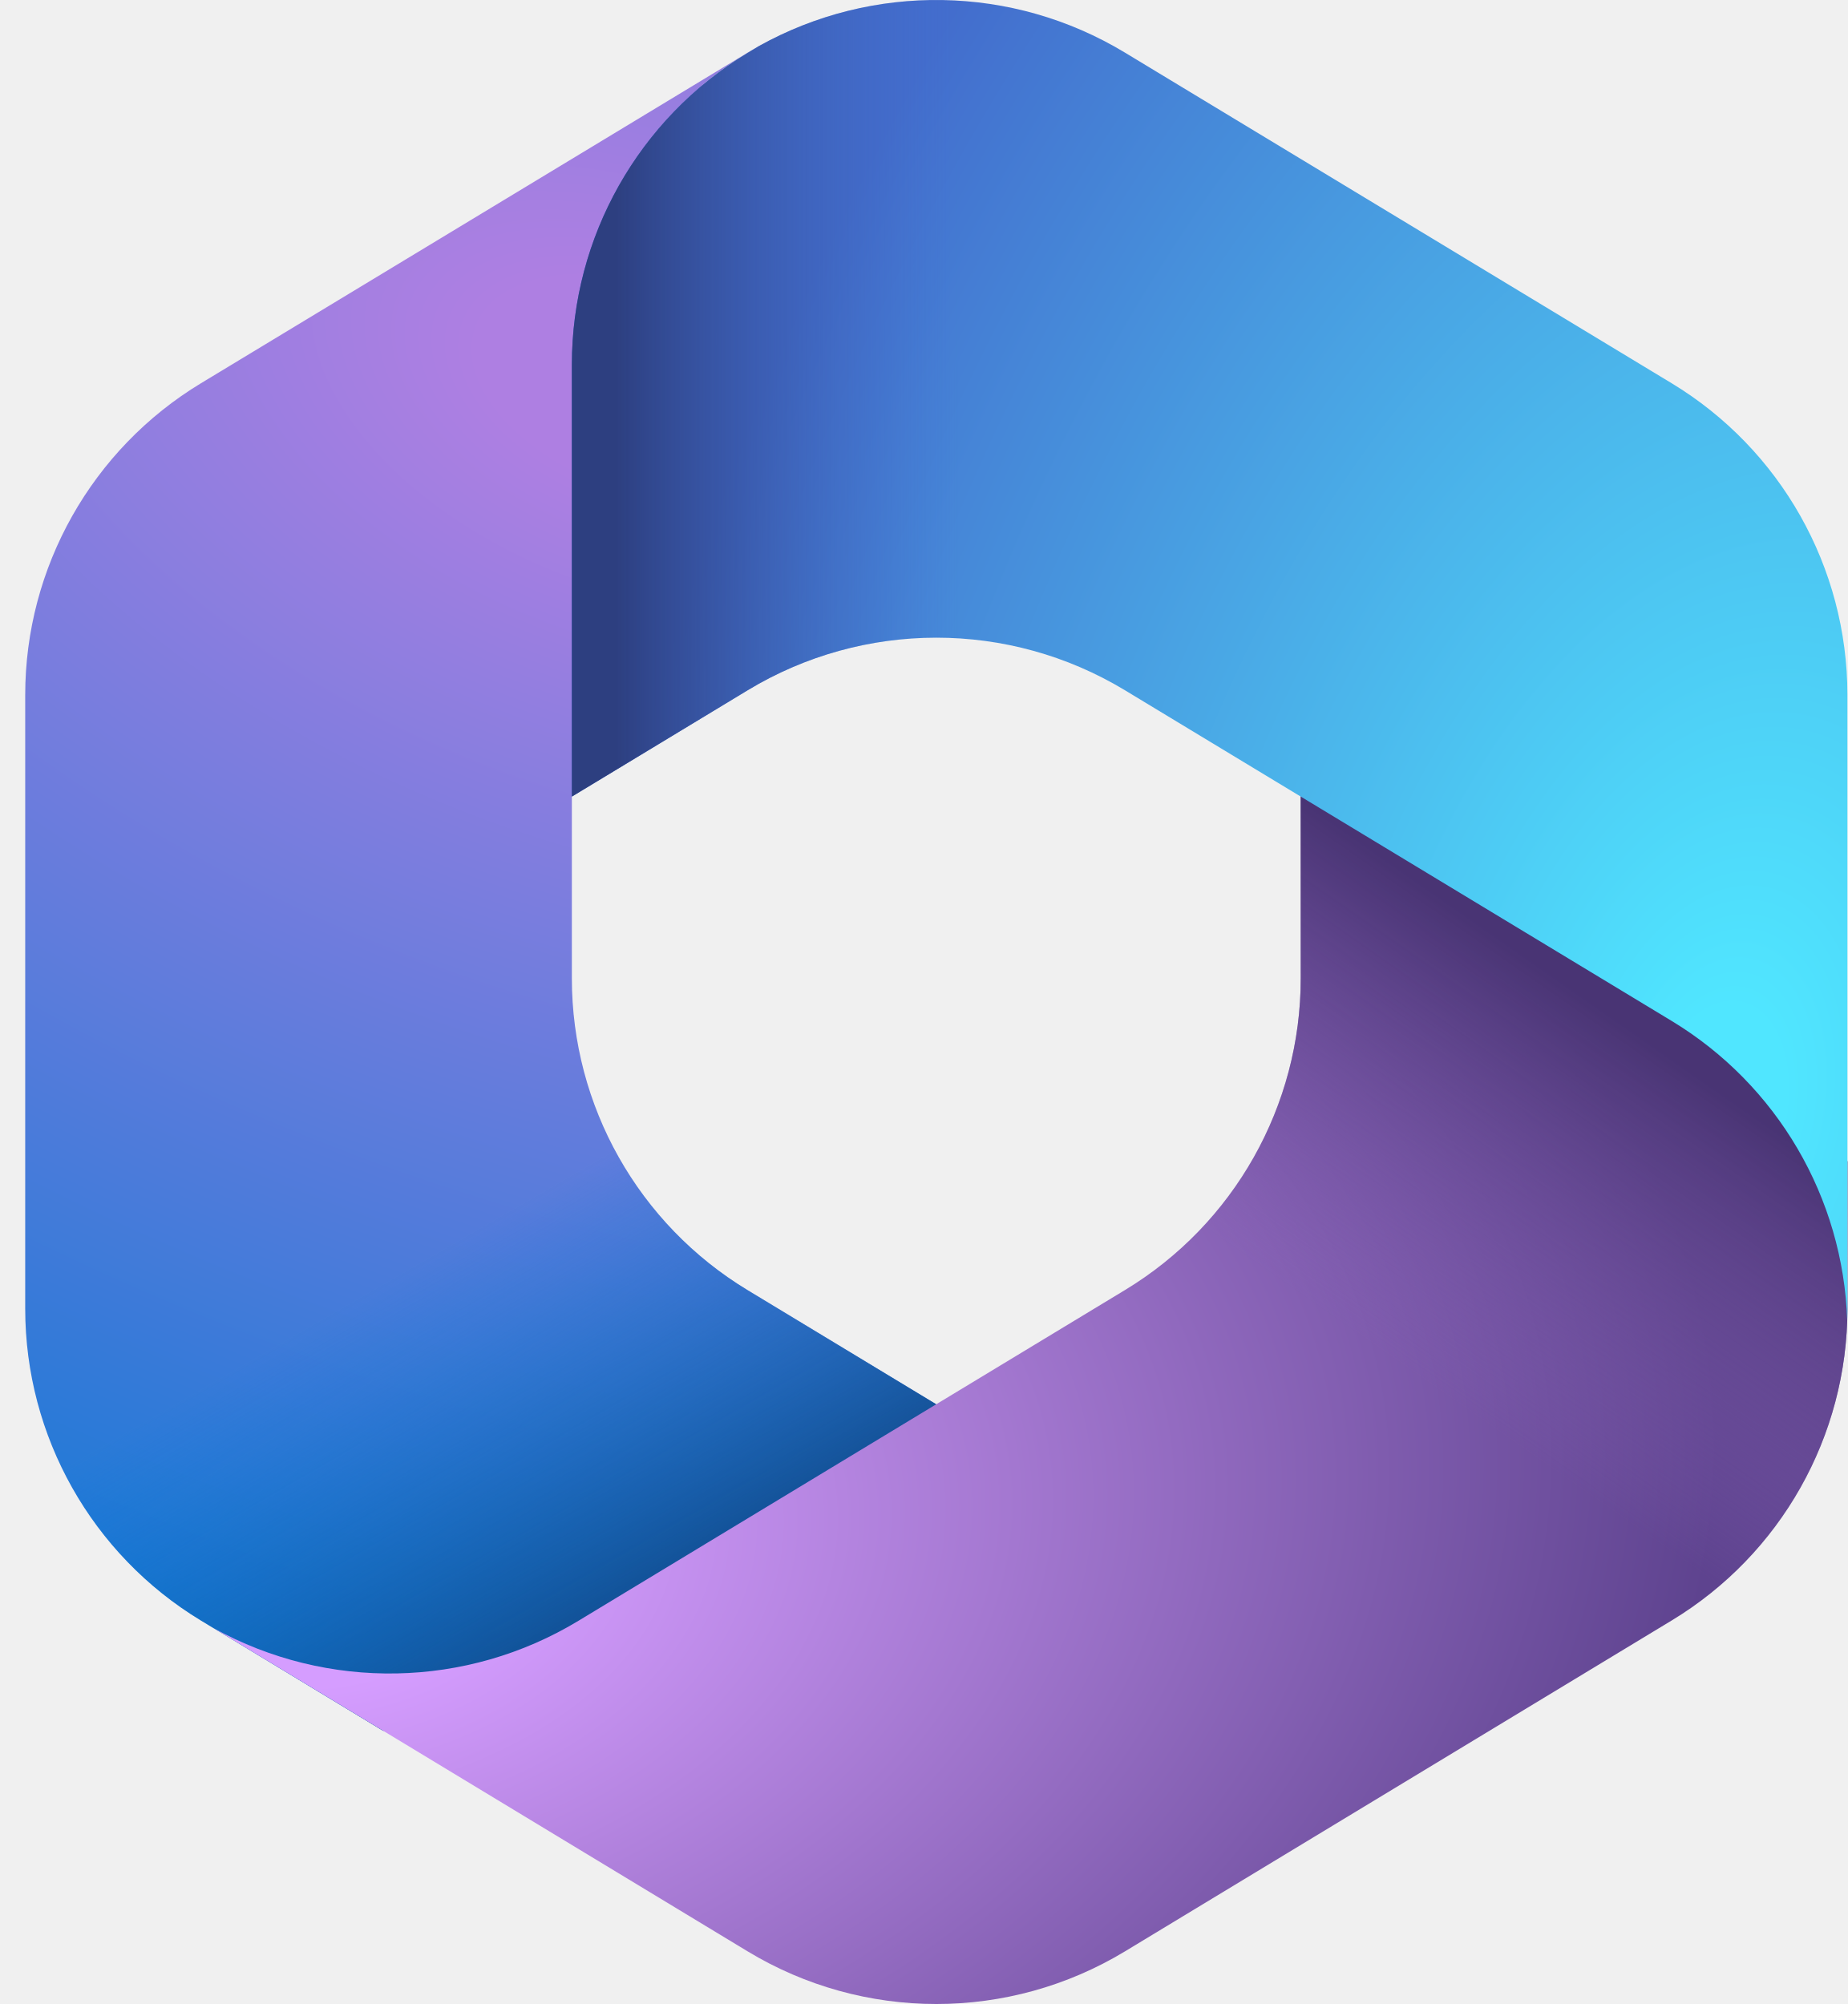
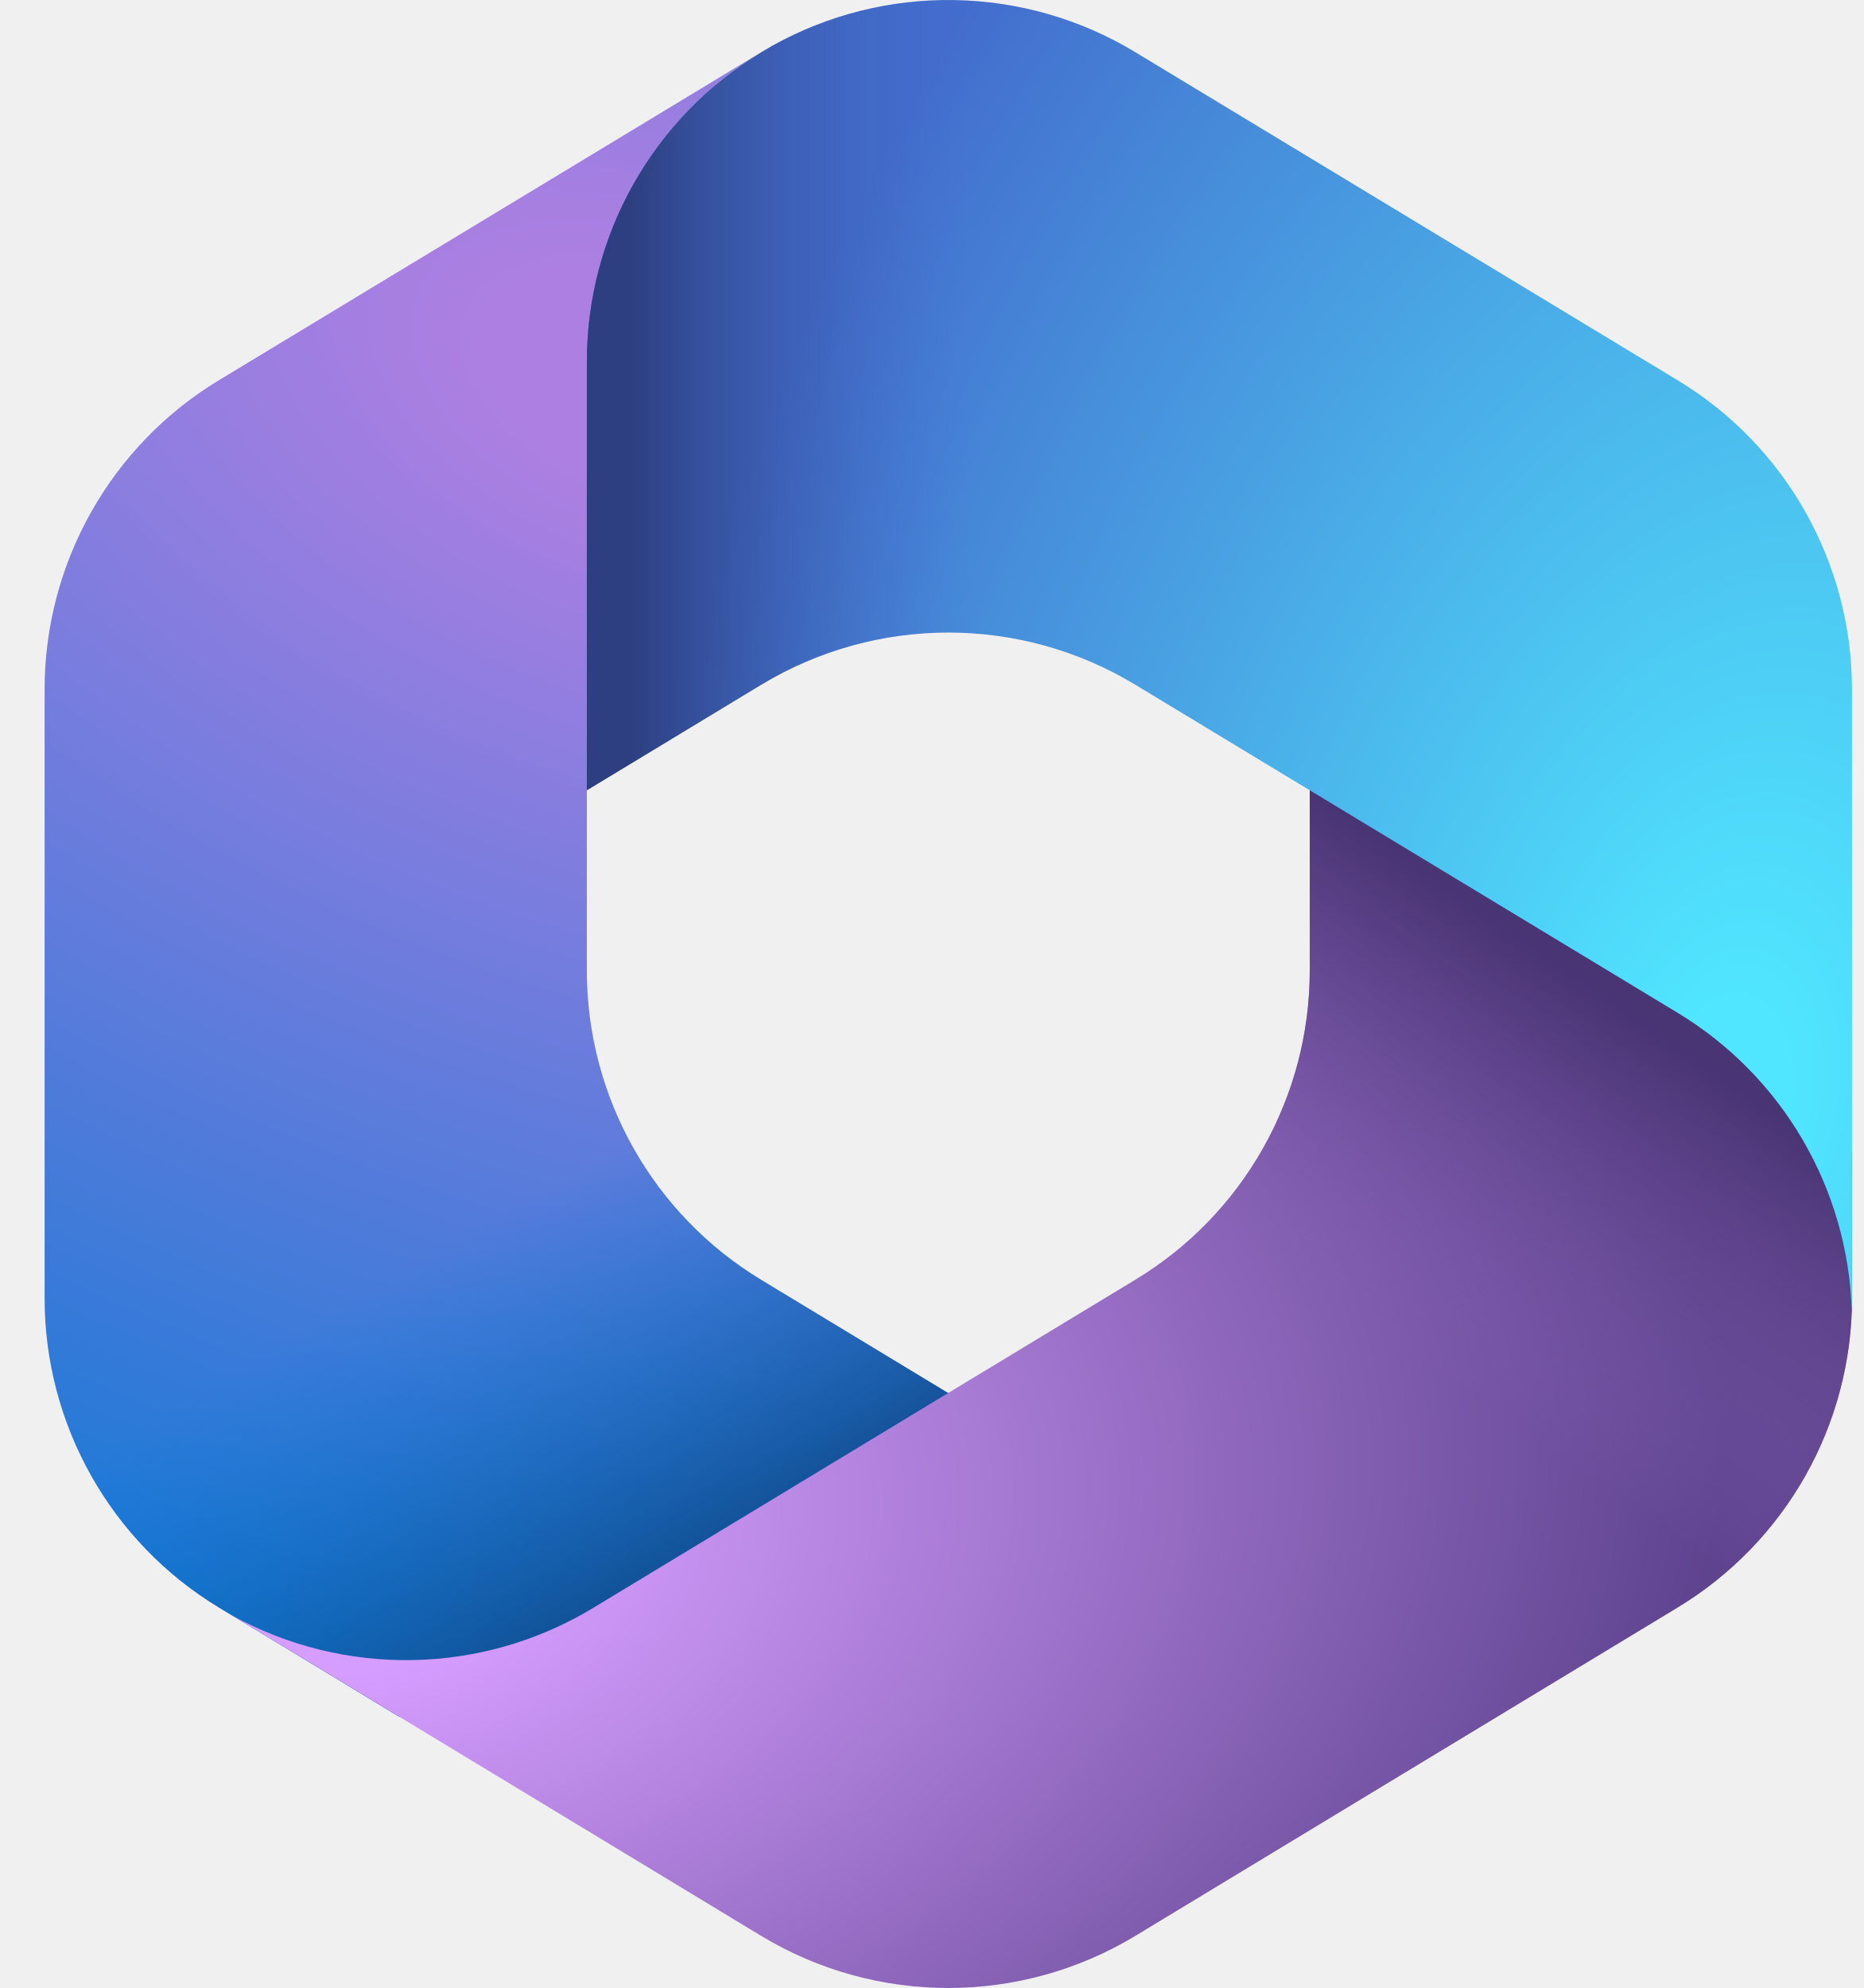
- <svg xmlns="http://www.w3.org/2000/svg" width="59" height="64" viewBox="0 0 59 64" fill="none">
+ <svg xmlns="http://www.w3.org/2000/svg" width="15" height="16" viewBox="0 0 15 16" fill="none">
  <g clip-path="url(#clip0_743_390)">
-     <path d="M24.201 1.489L23.874 1.687C23.354 2.002 22.864 2.353 22.407 2.737L23.35 2.074H31.351L32.806 13.089L25.533 20.362L18.26 25.417V31.246C18.26 35.318 20.388 39.093 23.871 41.202L31.528 45.836L15.351 55.273H12.231L6.416 51.753C2.933 49.644 0.805 45.869 0.805 41.797V22.195C0.805 18.123 2.934 14.346 6.419 12.238L23.874 1.68C23.982 1.615 24.091 1.551 24.201 1.489Z" fill="url(#paint0_radial_743_390)" />
-     <path d="M24.201 1.489L23.874 1.687C23.354 2.002 22.864 2.353 22.407 2.737L23.35 2.074H31.351L32.806 13.089L25.533 20.362L18.26 25.417V31.246C18.26 35.318 20.388 39.093 23.871 41.202L31.528 45.836L15.351 55.273H12.231L6.416 51.753C2.933 49.644 0.805 45.869 0.805 41.797V22.195C0.805 18.123 2.934 14.346 6.419 12.238L23.874 1.68C23.982 1.615 24.091 1.551 24.201 1.489Z" fill="url(#paint1_linear_743_390)" />
-     <path d="M41.534 24.726V31.242C41.534 35.314 39.406 39.089 35.923 41.198L18.468 51.763C14.897 53.925 10.454 54.003 6.82 51.997L23.871 62.318C27.575 64.561 32.218 64.561 35.923 62.318L53.378 51.752C56.861 49.644 58.989 45.869 58.989 41.797V37.09L57.534 34.908L41.534 24.726Z" fill="url(#paint2_radial_743_390)" />
-     <path d="M41.534 24.726V31.242C41.534 35.314 39.406 39.089 35.923 41.198L18.468 51.763C14.897 53.925 10.454 54.003 6.82 51.997L23.871 62.318C27.575 64.561 32.218 64.561 35.923 62.318L53.378 51.752C56.861 49.644 58.989 45.869 58.989 41.797V37.09L57.534 34.908L41.534 24.726Z" fill="url(#paint3_linear_743_390)" />
-     <path d="M53.375 12.238L35.92 1.68C32.332 -0.491 27.863 -0.558 24.221 1.478L23.874 1.688C20.389 3.796 18.26 7.572 18.26 11.645V25.44L23.874 22.044C27.577 19.805 32.217 19.805 35.92 22.044L53.375 32.603C56.751 34.645 58.855 38.252 58.983 42.178C58.987 42.052 58.989 41.925 58.989 41.797V22.195C58.989 18.122 56.86 14.346 53.375 12.238Z" fill="url(#paint4_radial_743_390)" />
-     <path d="M53.375 12.238L35.92 1.68C32.332 -0.491 27.863 -0.558 24.221 1.478L23.874 1.688C20.389 3.796 18.26 7.572 18.26 11.645V25.44L23.874 22.044C27.577 19.805 32.217 19.805 35.92 22.044L53.375 32.603C56.751 34.645 58.855 38.252 58.983 42.178C58.987 42.052 58.989 41.925 58.989 41.797V22.195C58.989 18.122 56.86 14.346 53.375 12.238Z" fill="url(#paint5_linear_743_390)" />
+     <path d="M6.208 0.372L6.126 0.422C5.996 0.5 5.874 0.588 5.759 0.684L5.995 0.519H7.995L8.359 3.272L6.541 5.09L4.723 6.354V7.812C4.723 8.829 5.255 9.773 6.125 10.3L8.039 11.459L3.995 13.818H3.215L1.762 12.938C0.891 12.411 0.359 11.467 0.359 10.449V5.549C0.359 4.531 0.891 3.587 1.762 3.06L6.126 0.42C6.153 0.404 6.18 0.388 6.208 0.372Z" fill="url(#paint0_radial_743_390)" />
+     <path d="M6.208 0.372L6.126 0.422C5.996 0.5 5.874 0.588 5.759 0.684L5.995 0.519H7.995L8.359 3.272L6.541 5.09L4.723 6.354V7.812C4.723 8.829 5.255 9.773 6.125 10.3L8.039 11.459L3.995 13.818H3.215L1.762 12.938C0.891 12.411 0.359 11.467 0.359 10.449V5.549C0.359 4.531 0.891 3.587 1.762 3.06L6.126 0.42C6.153 0.404 6.18 0.388 6.208 0.372Z" fill="url(#paint1_linear_743_390)" />
+     <path d="M10.541 6.181V7.811C10.541 8.828 10.009 9.772 9.138 10.299L4.774 12.941C3.882 13.481 2.771 13.501 1.863 12.999L6.125 15.58C7.051 16.14 8.212 16.14 9.138 15.58L13.502 12.938C14.373 12.411 14.905 11.467 14.905 10.449V9.272L14.541 8.727L10.541 6.181Z" fill="url(#paint2_radial_743_390)" />
+     <path d="M10.541 6.181V7.811C10.541 8.828 10.009 9.772 9.138 10.299L4.774 12.941C3.882 13.481 2.771 13.501 1.863 12.999L6.125 15.58C7.051 16.14 8.212 16.14 9.138 15.58L13.502 12.938C14.373 12.411 14.905 11.467 14.905 10.449V9.272L14.541 8.727L10.541 6.181Z" fill="url(#paint3_linear_743_390)" />
+     <path d="M13.501 3.06L9.137 0.42C8.24 -0.123 7.123 -0.139 6.213 0.37L6.126 0.422C5.255 0.949 4.723 1.893 4.723 2.911V6.36L6.126 5.511C7.052 4.951 8.212 4.951 9.137 5.511L13.501 8.151C14.345 8.661 14.871 9.563 14.903 10.545C14.904 10.513 14.905 10.481 14.905 10.449V5.549C14.905 4.531 14.373 3.586 13.501 3.06Z" fill="url(#paint4_radial_743_390)" />
+     <path d="M13.501 3.06L9.137 0.42C8.24 -0.123 7.123 -0.139 6.213 0.37L6.126 0.422C5.255 0.949 4.723 1.893 4.723 2.911V6.36L6.126 5.511C7.052 4.951 8.212 4.951 9.137 5.511L13.501 8.151C14.345 8.661 14.871 9.563 14.903 10.545C14.904 10.513 14.905 10.481 14.905 10.449V5.549C14.905 4.531 14.373 3.586 13.501 3.06Z" fill="url(#paint5_linear_743_390)" />
  </g>
  <defs>
-     <radialGradient id="paint0_radial_743_390" cx="0" cy="0" r="1" gradientUnits="userSpaceOnUse" gradientTransform="translate(20.3235 12.5625) rotate(110.528) scale(48.5339 84.6531)">
+     <radialGradient id="paint0_radial_743_390" cx="0" cy="0" r="1" gradientUnits="userSpaceOnUse" gradientTransform="translate(5.23846 3.14061) rotate(110.528) scale(12.1335 21.1633)">
      <stop offset="0.064" stop-color="#AE7FE2" />
      <stop offset="1" stop-color="#0078D4" />
    </radialGradient>
-     <linearGradient id="paint1_linear_743_390" x1="20.459" y1="52.172" x2="13.534" y2="40.195" gradientUnits="userSpaceOnUse">
+     <linearGradient id="paint1_linear_743_390" x1="5.272" y1="13.043" x2="3.541" y2="10.049" gradientUnits="userSpaceOnUse">
      <stop stop-color="#114A8B" />
      <stop offset="1" stop-color="#0078D4" stop-opacity="0" />
    </linearGradient>
-     <radialGradient id="paint2_radial_743_390" cx="0" cy="0" r="1" gradientUnits="userSpaceOnUse" gradientTransform="translate(10.1578 49.9645) rotate(-8.36717) scale(45.166 29.8351)">
+     <radialGradient id="paint2_radial_743_390" cx="0" cy="0" r="1" gradientUnits="userSpaceOnUse" gradientTransform="translate(2.69703 12.4911) rotate(-8.36717) scale(11.2915 7.45878)">
      <stop offset="0.134" stop-color="#D59DFF" />
      <stop offset="1" stop-color="#5E438F" />
    </radialGradient>
-     <linearGradient id="paint3_linear_743_390" x1="53.689" y1="34.001" x2="46.269" y2="44.641" gradientUnits="userSpaceOnUse">
+     <linearGradient id="paint3_linear_743_390" x1="13.58" y1="8.5" x2="11.725" y2="11.16" gradientUnits="userSpaceOnUse">
      <stop stop-color="#493474" />
      <stop offset="1" stop-color="#8C66BA" stop-opacity="0" />
    </linearGradient>
-     <radialGradient id="paint4_radial_743_390" cx="0" cy="0" r="1" gradientUnits="userSpaceOnUse" gradientTransform="translate(54.7055 35.6408) rotate(-165.772) scale(36.2529 61.0283)">
+     <radialGradient id="paint4_radial_743_390" cx="0" cy="0" r="1" gradientUnits="userSpaceOnUse" gradientTransform="translate(13.8339 8.9102) rotate(-165.772) scale(9.06321 15.2571)">
      <stop offset="0.058" stop-color="#50E6FF" />
      <stop offset="1" stop-color="#436DCD" />
    </radialGradient>
-     <linearGradient id="paint5_linear_743_390" x1="19.679" y1="1.534" x2="30.605" y2="1.534" gradientUnits="userSpaceOnUse">
+     <linearGradient id="paint5_linear_743_390" x1="5.077" y1="0.384" x2="7.809" y2="0.384" gradientUnits="userSpaceOnUse">
      <stop stop-color="#2D3F80" />
      <stop offset="1" stop-color="#436DCD" stop-opacity="0" />
    </linearGradient>
    <clipPath id="clip0_743_390">
-       <rect width="58.184" height="64" fill="white" transform="translate(0.804688)" />
+       <rect width="14.546" height="16" fill="white" transform="translate(0.358398)" />
    </clipPath>
  </defs>
</svg>
